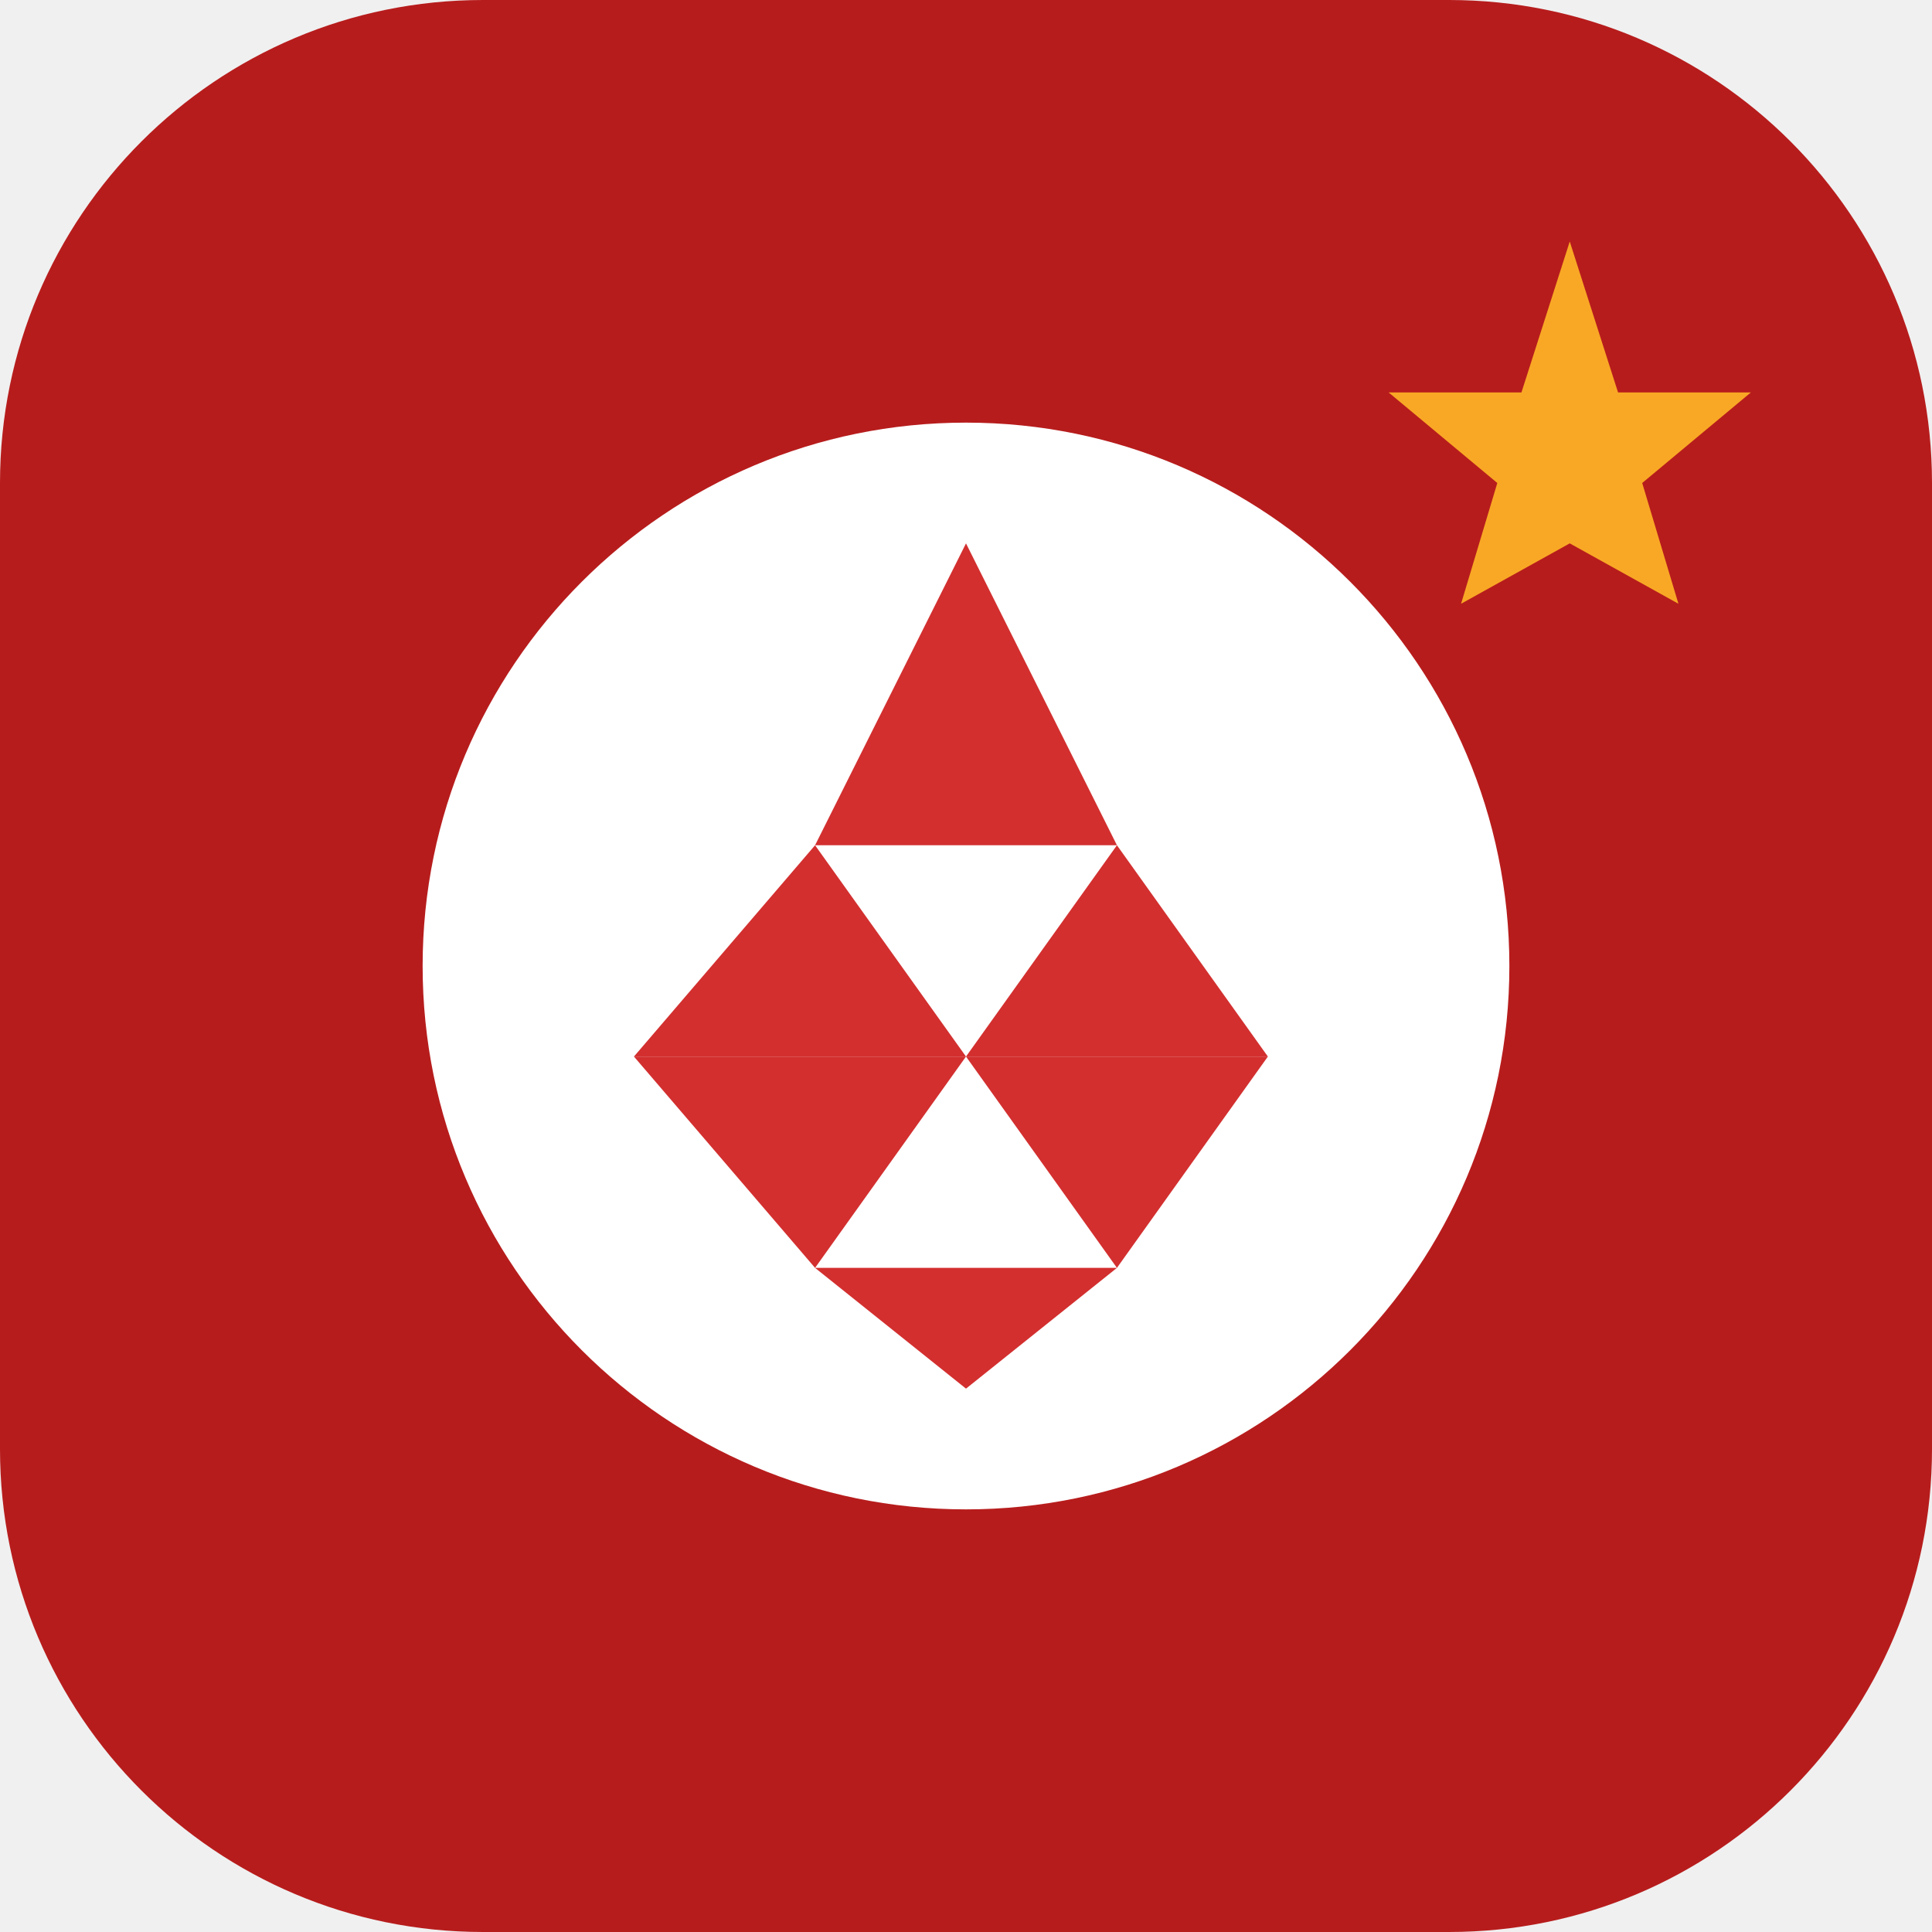
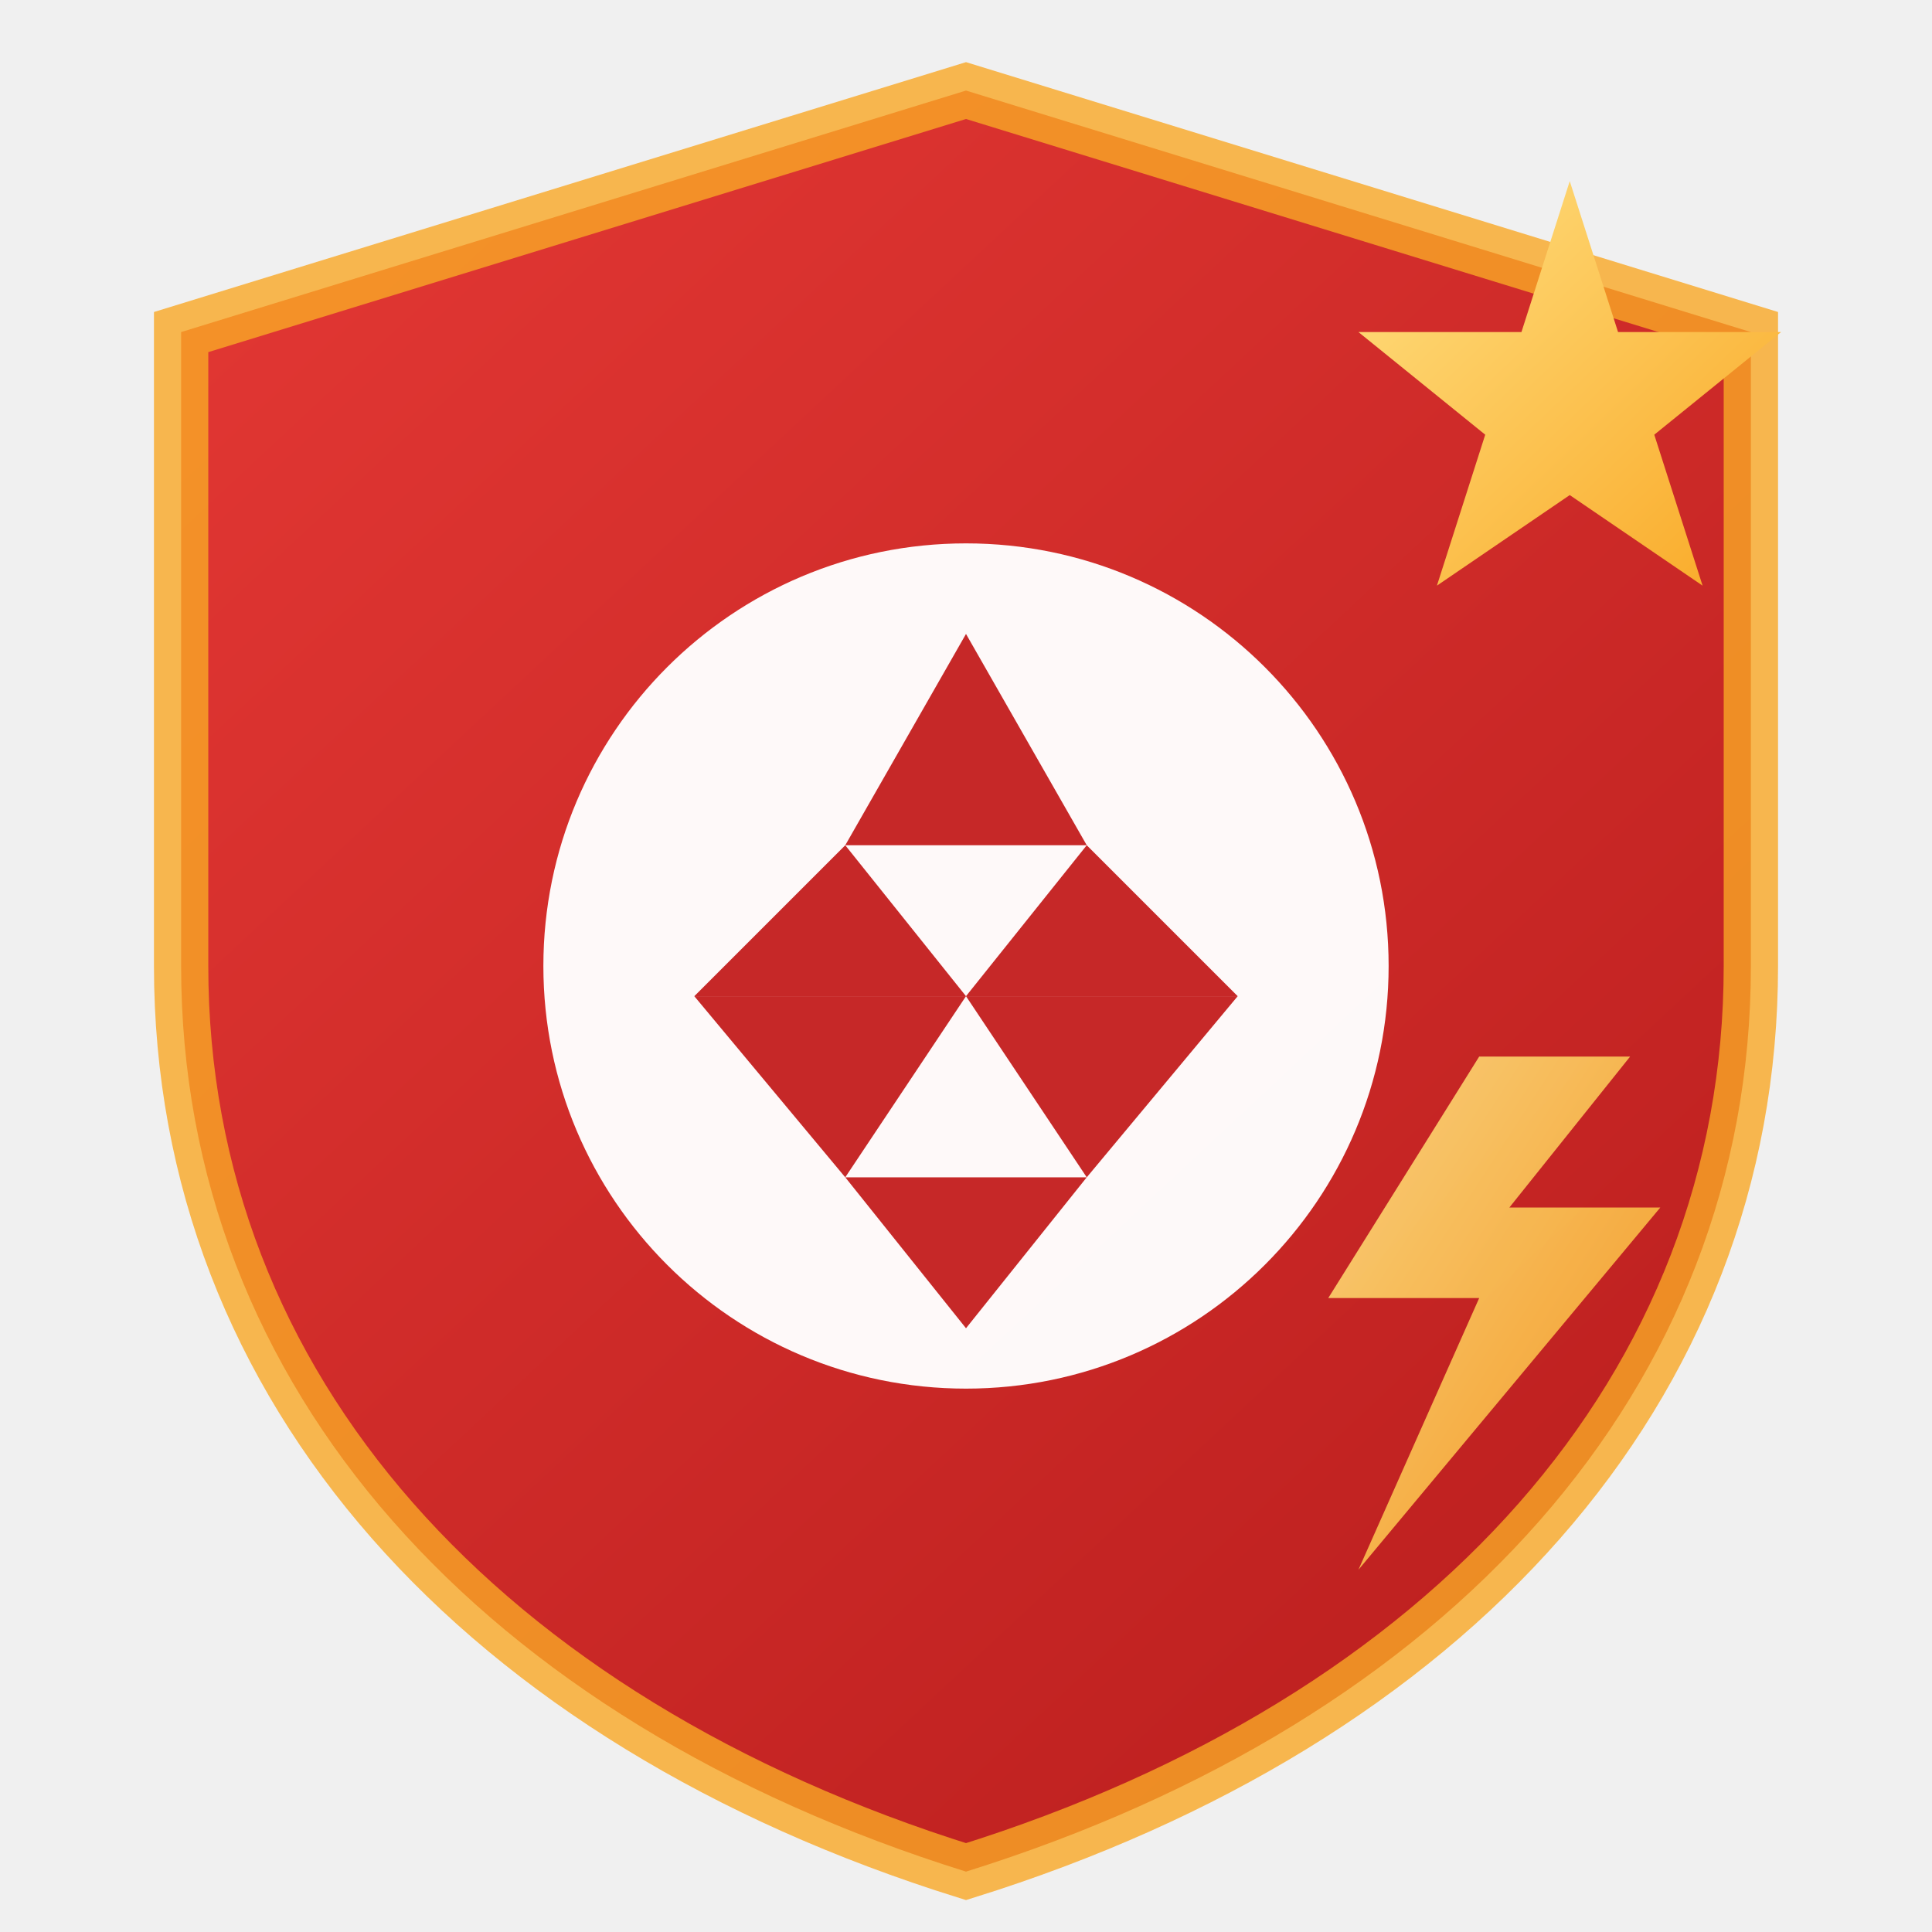
<svg xmlns="http://www.w3.org/2000/svg" viewBox="0 0 32 32" fill="none">
-   <rect width="32" height="32" rx="8" fill="#B71C1C" />
-   <circle cx="16" cy="16" r="9" fill="white" />
-   <path d="M16 9L18.5 14H13.5L16 9Z" fill="#D32F2F" />
-   <path d="M13.5 14L16 17.5L10.5 17.5L13.5 14Z" fill="#D32F2F" />
-   <path d="M18.5 14L21 17.5L16 17.5L18.5 14Z" fill="#D32F2F" />
-   <path d="M10.5 17.5L13.5 21L16 17.5L10.5 17.5Z" fill="#D32F2F" />
-   <path d="M21 17.5L18.5 21L16 17.5L21 17.5Z" fill="#D32F2F" />
-   <path d="M13.5 21L16 23L18.5 21H13.5Z" fill="#D32F2F" />
-   <path d="M26 4L26.8 6.5L29 6.5L27.2 8L27.8 10L26 9L24.2 10L24.8 8L23 6.5L25.2 6.5L26 4Z" fill="#F9A825" />
+   <defs>
+     <linearGradient id="ic-shield" x1="2" y1="1" x2="30" y2="31" gradientUnits="userSpaceOnUse">
+       <stop stop-color="#E53935" />
+       <stop offset="1" stop-color="#B71C1C" />
+     </linearGradient>
+     <linearGradient id="ic-gold" x1="0" y1="0" x2="1" y2="1" gradientUnits="objectBoundingBox">
+       <stop stop-color="#FFE082" />
+       <stop offset="1" stop-color="#F9A825" />
+     </linearGradient>
+   </defs>
+   <path d="M16 1.5L29 5.5V16C29 23 24 28.5 16 31C8 28.5 3 23 3 16V5.5L16 1.5Z" fill="url(#ic-shield)" />
+   <path d="M16 1.5L29 5.5V16C29 23 24 28.5 16 31C8 28.5 3 23 3 16V5.5L16 1.5Z" stroke="#F9A825" stroke-width="0.9" fill="none" opacity="0.8" />
+   <circle cx="16" cy="16" r="7" fill="white" opacity="0.97" />
+   <path d="M16 10.5L18 14H14L16 10.5Z" fill="#C62828" />
+   <path d="M14 14L16 16.5L11.5 16.5L14 14Z" fill="#C62828" />
+   <path d="M18 14L20.5 16.5L16 16.5L18 14Z" fill="#C62828" />
+   <path d="M11.5 16.5L14 19.5L16 16.5L11.5 16.5Z" fill="#C62828" />
+   <path d="M20.5 16.5L18 19.5L16 16.5L20.5 16.5Z" fill="#C62828" />
+   <path d="M14 19.5L16 22L18 19.5H14Z" fill="#C62828" />
+   <path d="M26 3L26.8 5.5L29.5 5.5L27.4 7.2L28.2 9.7L26 8.2L23.8 9.7L24.6 7.2L22.5 5.5L25.2 5.5L26 3Z" fill="url(#ic-gold)" />
+   <path d="M24.5 17.5L22 21.5H24.5L22.5 26L27.5 20H25L27 17.5Z" fill="url(#ic-gold)" opacity="0.9" />
</svg>
